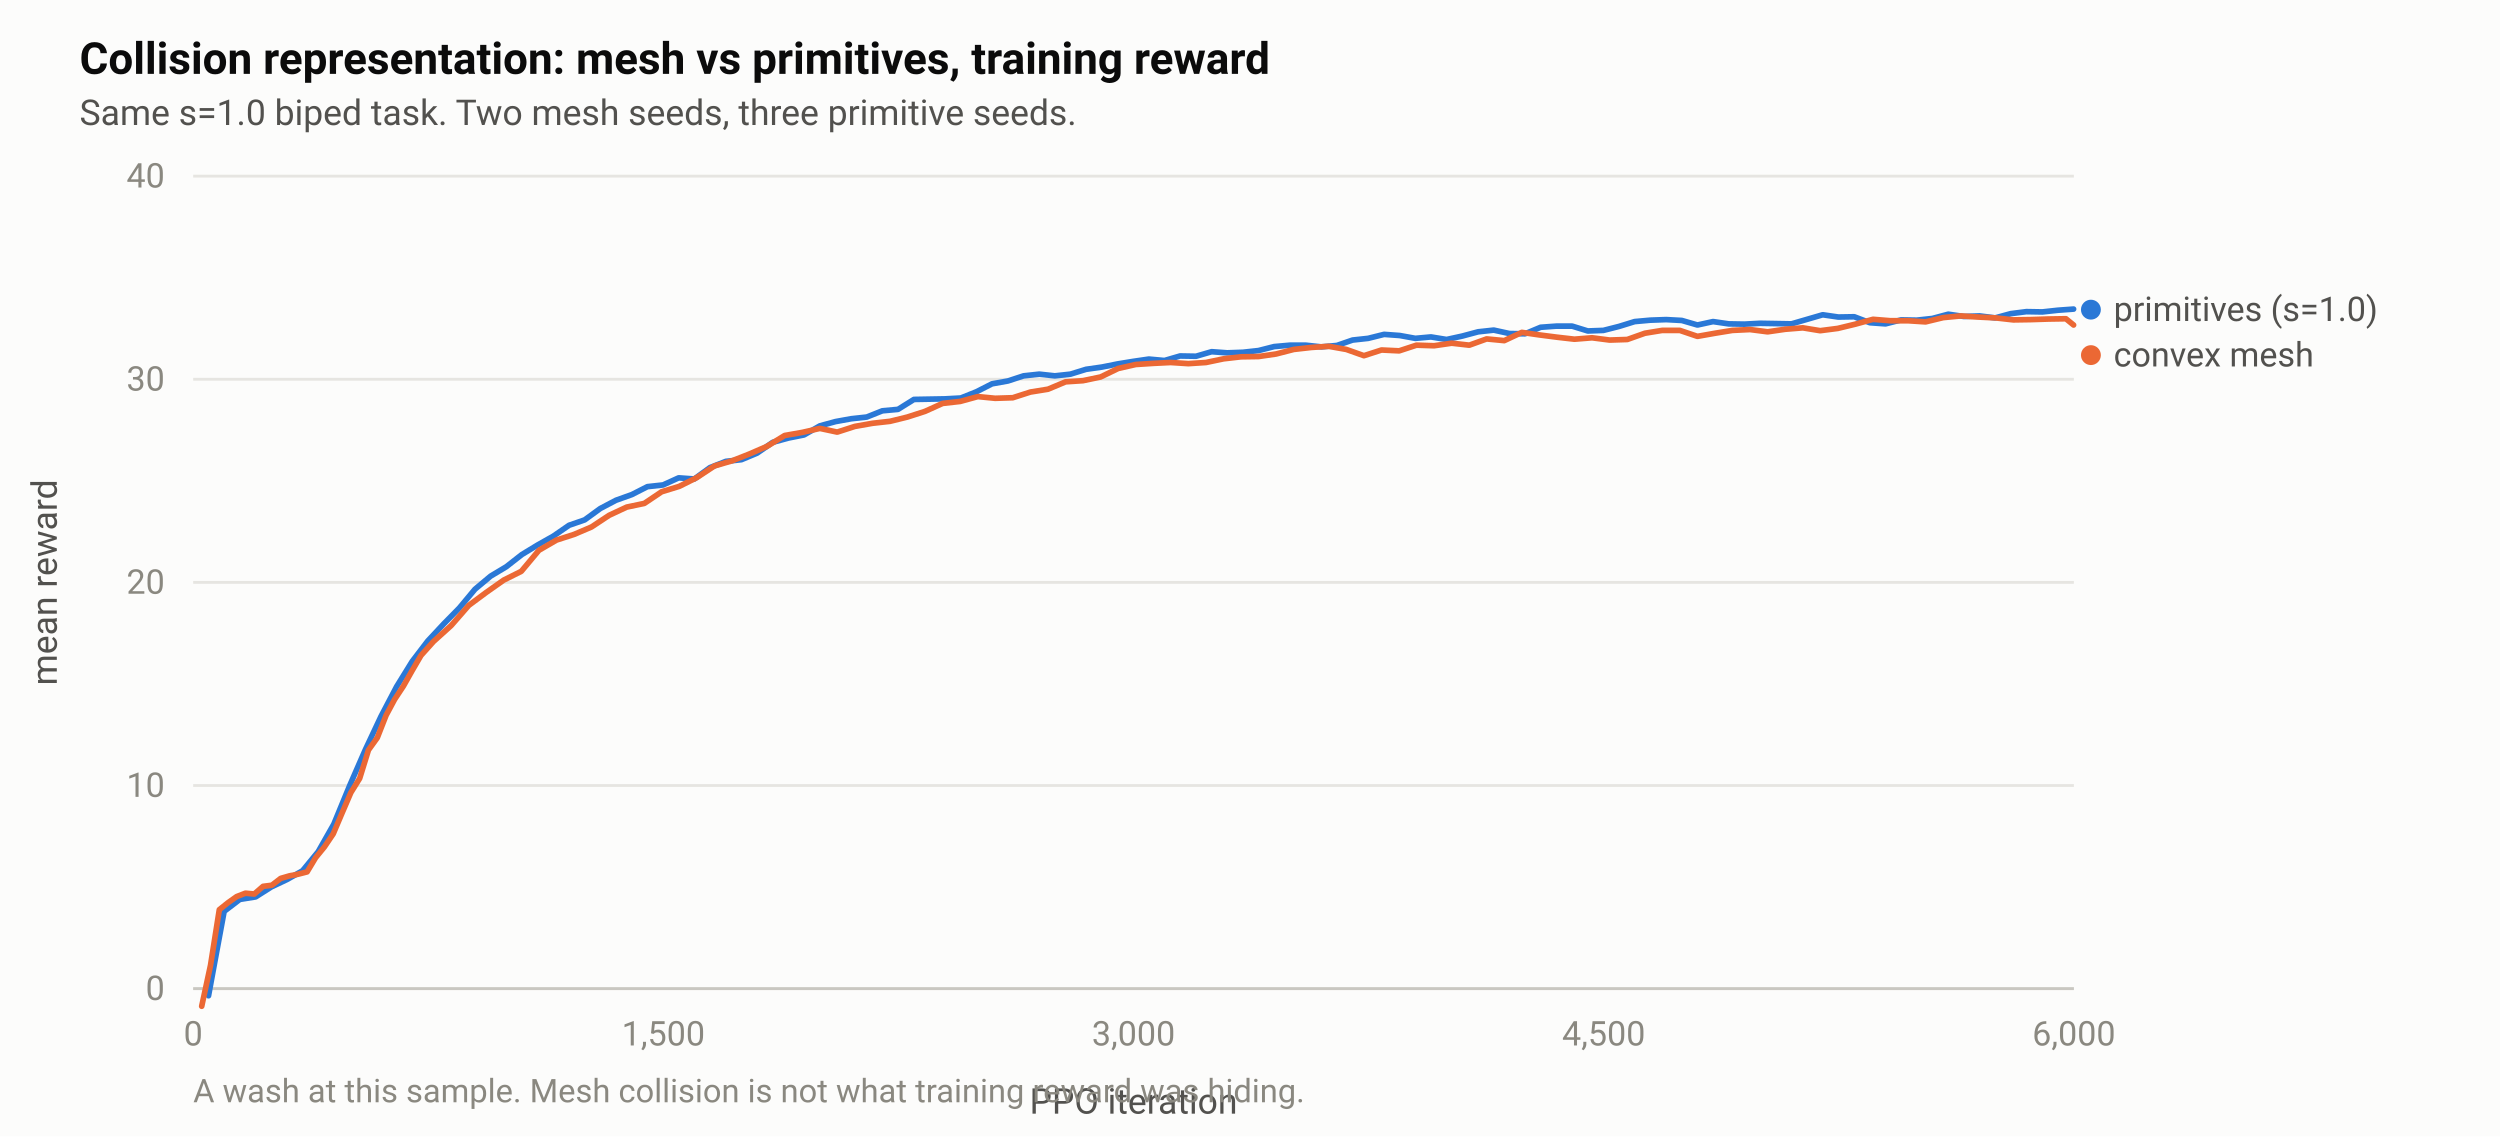
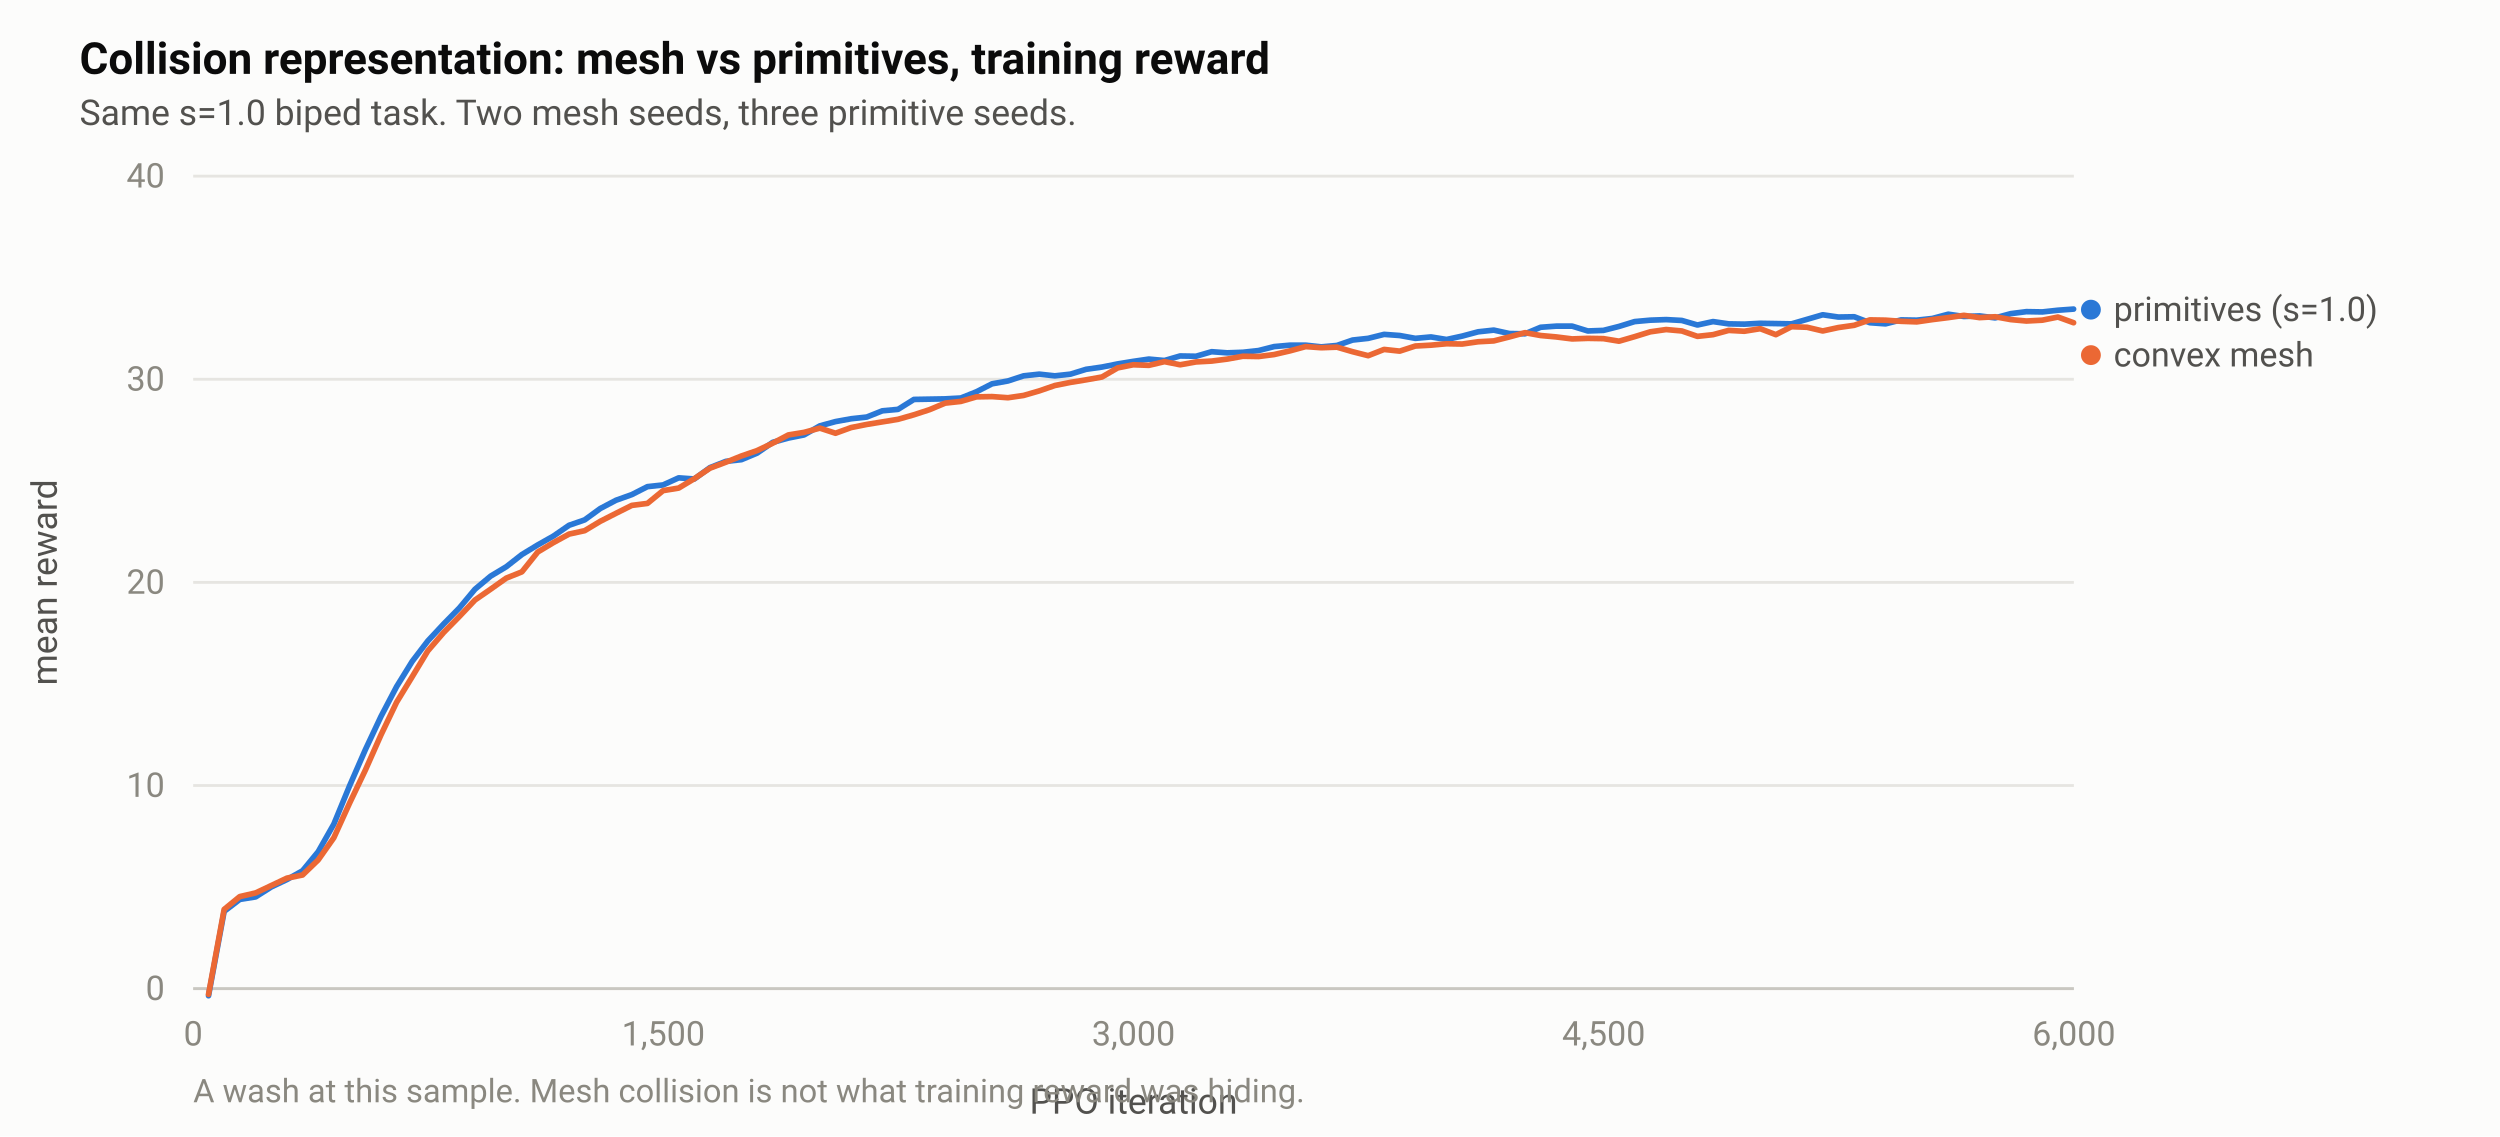
<svg xmlns="http://www.w3.org/2000/svg" width="880" height="400" viewBox="0 0 880 400" role="img">
  <rect width="880" height="400" fill="#fcfcfb" />
  <text x="28" y="26" font-size="15.5" font-weight="600" fill="#0b0b0b" font-family="ui-sans-serif,-apple-system,'Segoe UI',Roboto,Helvetica,Arial,sans-serif">Collision representation: mesh vs primitives, training reward</text>
  <text x="28" y="44" font-size="12.5" fill="#52514e" font-family="ui-sans-serif,-apple-system,'Segoe UI',Roboto,Helvetica,Arial,sans-serif">Same s=1.0 biped task. Two mesh seeds, three primitive seeds.</text>
  <line x1="68" y1="348.0" x2="730" y2="348.0" stroke="#e6e5e1" stroke-width="1" />
  <text x="58" y="352.0" text-anchor="end" font-size="12" fill="#8a8880" font-family="ui-sans-serif,-apple-system,'Segoe UI',Roboto,Helvetica,Arial,sans-serif">0</text>
  <line x1="68" y1="276.5" x2="730" y2="276.5" stroke="#e6e5e1" stroke-width="1" />
  <text x="58" y="280.5" text-anchor="end" font-size="12" fill="#8a8880" font-family="ui-sans-serif,-apple-system,'Segoe UI',Roboto,Helvetica,Arial,sans-serif">10</text>
  <line x1="68" y1="205.0" x2="730" y2="205.0" stroke="#e6e5e1" stroke-width="1" />
  <text x="58" y="209.0" text-anchor="end" font-size="12" fill="#8a8880" font-family="ui-sans-serif,-apple-system,'Segoe UI',Roboto,Helvetica,Arial,sans-serif">20</text>
  <line x1="68" y1="133.5" x2="730" y2="133.5" stroke="#e6e5e1" stroke-width="1" />
  <text x="58" y="137.5" text-anchor="end" font-size="12" fill="#8a8880" font-family="ui-sans-serif,-apple-system,'Segoe UI',Roboto,Helvetica,Arial,sans-serif">30</text>
  <line x1="68" y1="62.0" x2="730" y2="62.0" stroke="#e6e5e1" stroke-width="1" />
  <text x="58" y="66.0" text-anchor="end" font-size="12" fill="#8a8880" font-family="ui-sans-serif,-apple-system,'Segoe UI',Roboto,Helvetica,Arial,sans-serif">40</text>
  <text x="68.0" y="368" text-anchor="middle" font-size="12" fill="#8a8880" font-family="ui-sans-serif,-apple-system,'Segoe UI',Roboto,Helvetica,Arial,sans-serif">0</text>
  <text x="233.5" y="368" text-anchor="middle" font-size="12" fill="#8a8880" font-family="ui-sans-serif,-apple-system,'Segoe UI',Roboto,Helvetica,Arial,sans-serif">1,500</text>
  <text x="399.0" y="368" text-anchor="middle" font-size="12" fill="#8a8880" font-family="ui-sans-serif,-apple-system,'Segoe UI',Roboto,Helvetica,Arial,sans-serif">3,000</text>
  <text x="564.5" y="368" text-anchor="middle" font-size="12" fill="#8a8880" font-family="ui-sans-serif,-apple-system,'Segoe UI',Roboto,Helvetica,Arial,sans-serif">4,500</text>
  <text x="730.0" y="368" text-anchor="middle" font-size="12" fill="#8a8880" font-family="ui-sans-serif,-apple-system,'Segoe UI',Roboto,Helvetica,Arial,sans-serif">6,000</text>
  <line x1="68" y1="348" x2="730" y2="348" stroke="#c9c7c1" stroke-width="1" />
  <text x="399" y="392" text-anchor="middle" font-size="12.5" fill="#52514e" font-family="ui-sans-serif,-apple-system,'Segoe UI',Roboto,Helvetica,Arial,sans-serif">PPO iteration</text>
  <text transform="translate(20,205) rotate(-90)" text-anchor="middle" font-size="12.5" fill="#52514e" font-family="ui-sans-serif,-apple-system,'Segoe UI',Roboto,Helvetica,Arial,sans-serif">mean reward</text>
  <path d="M73.4,350.5 L78.9,320.8 L84.4,316.6 L90.0,315.7 L95.5,312.2 L101.0,309.6 L106.5,306.5 L112.0,299.8 L117.5,290.1 L123.1,276.5 L128.6,263.9 L134.1,252.2 L139.6,241.7 L145.1,232.8 L150.6,225.6 L156.2,219.6 L161.7,214.0 L167.2,207.4 L172.7,202.8 L178.2,199.5 L183.7,195.2 L189.3,191.8 L194.8,188.7 L200.3,184.9 L205.8,183.0 L211.3,179.0 L216.8,176.1 L222.4,174.1 L227.9,171.3 L233.4,170.7 L238.9,168.2 L244.4,168.6 L249.9,164.6 L255.5,162.4 L261.0,161.8 L266.5,159.5 L272.0,155.7 L277.5,154.2 L283.0,153.1 L288.6,149.9 L294.1,148.4 L299.6,147.4 L305.1,146.8 L310.6,144.6 L316.1,144.1 L321.7,140.6 L327.2,140.5 L332.7,140.4 L338.2,140.1 L343.7,137.9 L349.2,135.1 L354.8,134.1 L360.3,132.3 L365.8,131.7 L371.3,132.3 L376.8,131.7 L382.3,130.0 L387.9,129.2 L393.4,128.1 L398.9,127.2 L404.4,126.4 L409.9,126.9 L415.4,125.3 L421.0,125.4 L426.5,123.8 L432.0,124.2 L437.5,124.0 L443.0,123.4 L448.5,122.0 L454.1,121.5 L459.6,121.5 L465.1,122.1 L470.6,121.6 L476.1,119.7 L481.6,119.1 L487.2,117.7 L492.7,118.1 L498.2,119.1 L503.7,118.6 L509.2,119.5 L514.7,118.3 L520.3,116.8 L525.8,116.2 L531.3,117.4 L536.8,117.5 L542.3,115.2 L547.8,114.8 L553.4,114.8 L558.9,116.5 L564.4,116.3 L569.9,114.9 L575.4,113.2 L580.9,112.7 L586.5,112.5 L592.0,112.8 L597.5,114.4 L603.0,113.2 L608.5,114.0 L614.0,114.1 L619.6,113.8 L625.1,113.9 L630.6,114.0 L636.1,112.4 L641.6,110.8 L647.1,111.6 L652.7,111.5 L658.2,113.6 L663.7,114.0 L669.2,112.6 L674.7,112.7 L680.2,112.1 L685.8,110.6 L691.3,111.4 L696.8,111.2 L702.3,111.9 L707.8,110.4 L713.3,109.7 L718.9,109.8 L724.4,109.2 L729.9,108.8" fill="none" stroke="#2a78d6" stroke-width="2" stroke-linejoin="round" stroke-linecap="round" opacity="1.0" />
-   <path d="M71.0,354.2 L74.1,339.8 L77.2,320.2 L80.2,317.8 L83.3,315.6 L86.4,314.4 L89.5,314.7 L92.6,312.0 L95.7,311.6 L98.8,309.2 L101.9,308.3 L105.0,307.7 L108.1,306.9 L111.1,301.9 L114.2,298.1 L117.3,293.5 L120.4,286.2 L123.5,279.0 L126.6,274.0 L129.7,264.0 L132.8,259.7 L135.9,251.8 L138.9,246.2 L142.0,241.5 L145.1,236.0 L148.2,230.7 L152.6,225.8 L158.8,220.2 L165.0,213.1 L171.2,208.5 L177.3,204.2 L183.5,201.1 L189.7,193.7 L195.9,190.1 L202.1,188.1 L208.2,185.5 L214.4,181.4 L220.6,178.5 L226.8,177.2 L232.9,173.1 L239.1,171.2 L245.3,168.1 L251.5,164.0 L257.7,162.2 L263.8,159.8 L270.0,157.1 L276.2,153.3 L282.4,152.2 L288.6,150.8 L294.7,152.1 L300.9,150.1 L307.1,149.0 L313.3,148.3 L319.4,146.8 L325.6,144.8 L331.8,142.0 L338.0,141.3 L344.2,139.6 L350.3,140.2 L356.5,140.0 L362.7,138.0 L368.9,137.0 L375.1,134.4 L381.2,134.0 L387.4,132.7 L393.6,129.7 L399.8,128.3 L406.0,127.9 L412.1,127.6 L418.3,128.0 L424.5,127.6 L430.7,126.3 L436.8,125.6 L443.0,125.5 L449.2,124.6 L455.4,123.0 L461.6,122.3 L467.7,121.9 L473.9,123.0 L480.1,125.2 L486.3,123.2 L492.5,123.5 L498.6,121.5 L504.8,121.7 L511.0,120.8 L517.2,121.5 L523.3,119.3 L529.5,119.9 L535.7,117.0 L541.9,117.9 L548.1,118.7 L554.2,119.4 L560.4,118.9 L566.6,119.7 L572.8,119.5 L579.0,117.3 L585.1,116.3 L591.3,116.3 L597.5,118.4 L603.7,117.3 L609.8,116.3 L616.0,116.0 L622.2,116.8 L628.4,115.9 L634.6,115.4 L640.7,116.4 L646.9,115.6 L653.1,114.1 L659.3,112.4 L665.5,112.9 L671.6,112.9 L677.8,113.3 L684.0,111.8 L690.2,111.2 L696.3,111.6 L702.5,111.9 L708.7,112.6 L714.9,112.5 L721.1,112.3 L727.2,112.2 L729.9,114.4" fill="none" stroke="#eb6834" stroke-width="2" stroke-linejoin="round" stroke-linecap="round" opacity="1.0" />
+   <path d="M73.4,350.0 L78.9,320.1 L84.4,315.6 L90.0,314.3 L95.5,311.7 L101.0,309.1 L106.5,308.0 L112.0,302.7 L117.5,294.9 L123.1,282.6 L128.6,271.1 L134.1,258.7 L139.6,247.2 L145.1,238.2 L150.6,229.1 L156.2,222.6 L161.7,217.0 L167.2,211.2 L172.7,207.4 L178.2,203.5 L183.7,201.3 L189.3,194.3 L194.8,191.0 L200.3,188.0 L205.8,186.8 L211.3,183.5 L216.8,180.7 L222.4,177.9 L227.9,177.2 L233.4,172.7 L238.9,171.8 L244.4,168.5 L249.9,164.8 L255.5,162.7 L261.0,160.5 L266.5,158.6 L272.0,156.0 L277.5,153.1 L283.0,152.2 L288.6,150.7 L294.1,152.5 L299.6,150.5 L305.1,149.4 L310.6,148.5 L316.1,147.6 L321.7,146.0 L327.2,144.2 L332.7,141.9 L338.2,141.3 L343.7,139.7 L349.2,139.6 L354.8,140.0 L360.3,139.2 L365.8,137.6 L371.3,135.7 L376.8,134.6 L382.3,133.7 L387.9,132.7 L393.4,129.5 L398.9,128.4 L404.4,128.6 L409.9,127.3 L415.4,128.4 L421.0,127.4 L426.5,127.1 L432.0,126.4 L437.5,125.4 L443.0,125.5 L448.5,124.8 L454.1,123.5 L459.6,122.0 L465.1,122.4 L470.6,122.2 L476.1,123.8 L481.6,125.2 L487.2,123.0 L492.7,123.6 L498.2,121.8 L503.7,121.5 L509.2,121.0 L514.7,121.1 L520.3,120.3 L525.8,120.0 L531.3,118.6 L536.8,117.1 L542.3,118.1 L547.8,118.6 L553.4,119.3 L558.9,119.1 L564.4,119.2 L569.9,120.1 L575.4,118.5 L580.9,116.8 L586.5,116.0 L592.0,116.5 L597.5,118.4 L603.0,117.8 L608.5,116.3 L614.0,116.6 L619.6,115.7 L625.1,117.8 L630.6,115.0 L636.1,115.2 L641.6,116.5 L647.1,115.3 L652.7,114.5 L658.2,112.6 L663.7,112.7 L669.2,113.1 L674.7,113.3 L680.2,112.5 L685.8,111.8 L691.3,111.0 L696.8,111.8 L702.3,111.5 L707.8,112.5 L713.3,113.0 L718.9,112.7 L724.4,111.6 L729.9,113.6" fill="none" stroke="#eb6834" stroke-width="2" stroke-linejoin="round" stroke-linecap="round" opacity="1.0" />
  <circle cx="736" cy="109" r="3.5" fill="#2a78d6" />
  <text x="744" y="113" font-size="12" fill="#52514e" font-family="ui-sans-serif,-apple-system,'Segoe UI',Roboto,Helvetica,Arial,sans-serif">primitives (s=1.0)</text>
  <circle cx="736" cy="125" r="3.5" fill="#eb6834" />
  <text x="744" y="129" font-size="12" fill="#52514e" font-family="ui-sans-serif,-apple-system,'Segoe UI',Roboto,Helvetica,Arial,sans-serif">convex mesh</text>
  <text x="68" y="388" font-size="11.5" fill="#8a8880" font-family="ui-sans-serif,-apple-system,'Segoe UI',Roboto,Helvetica,Arial,sans-serif">A wash at this sample. Mesh collision is not what training reward was hiding.</text>
</svg>
